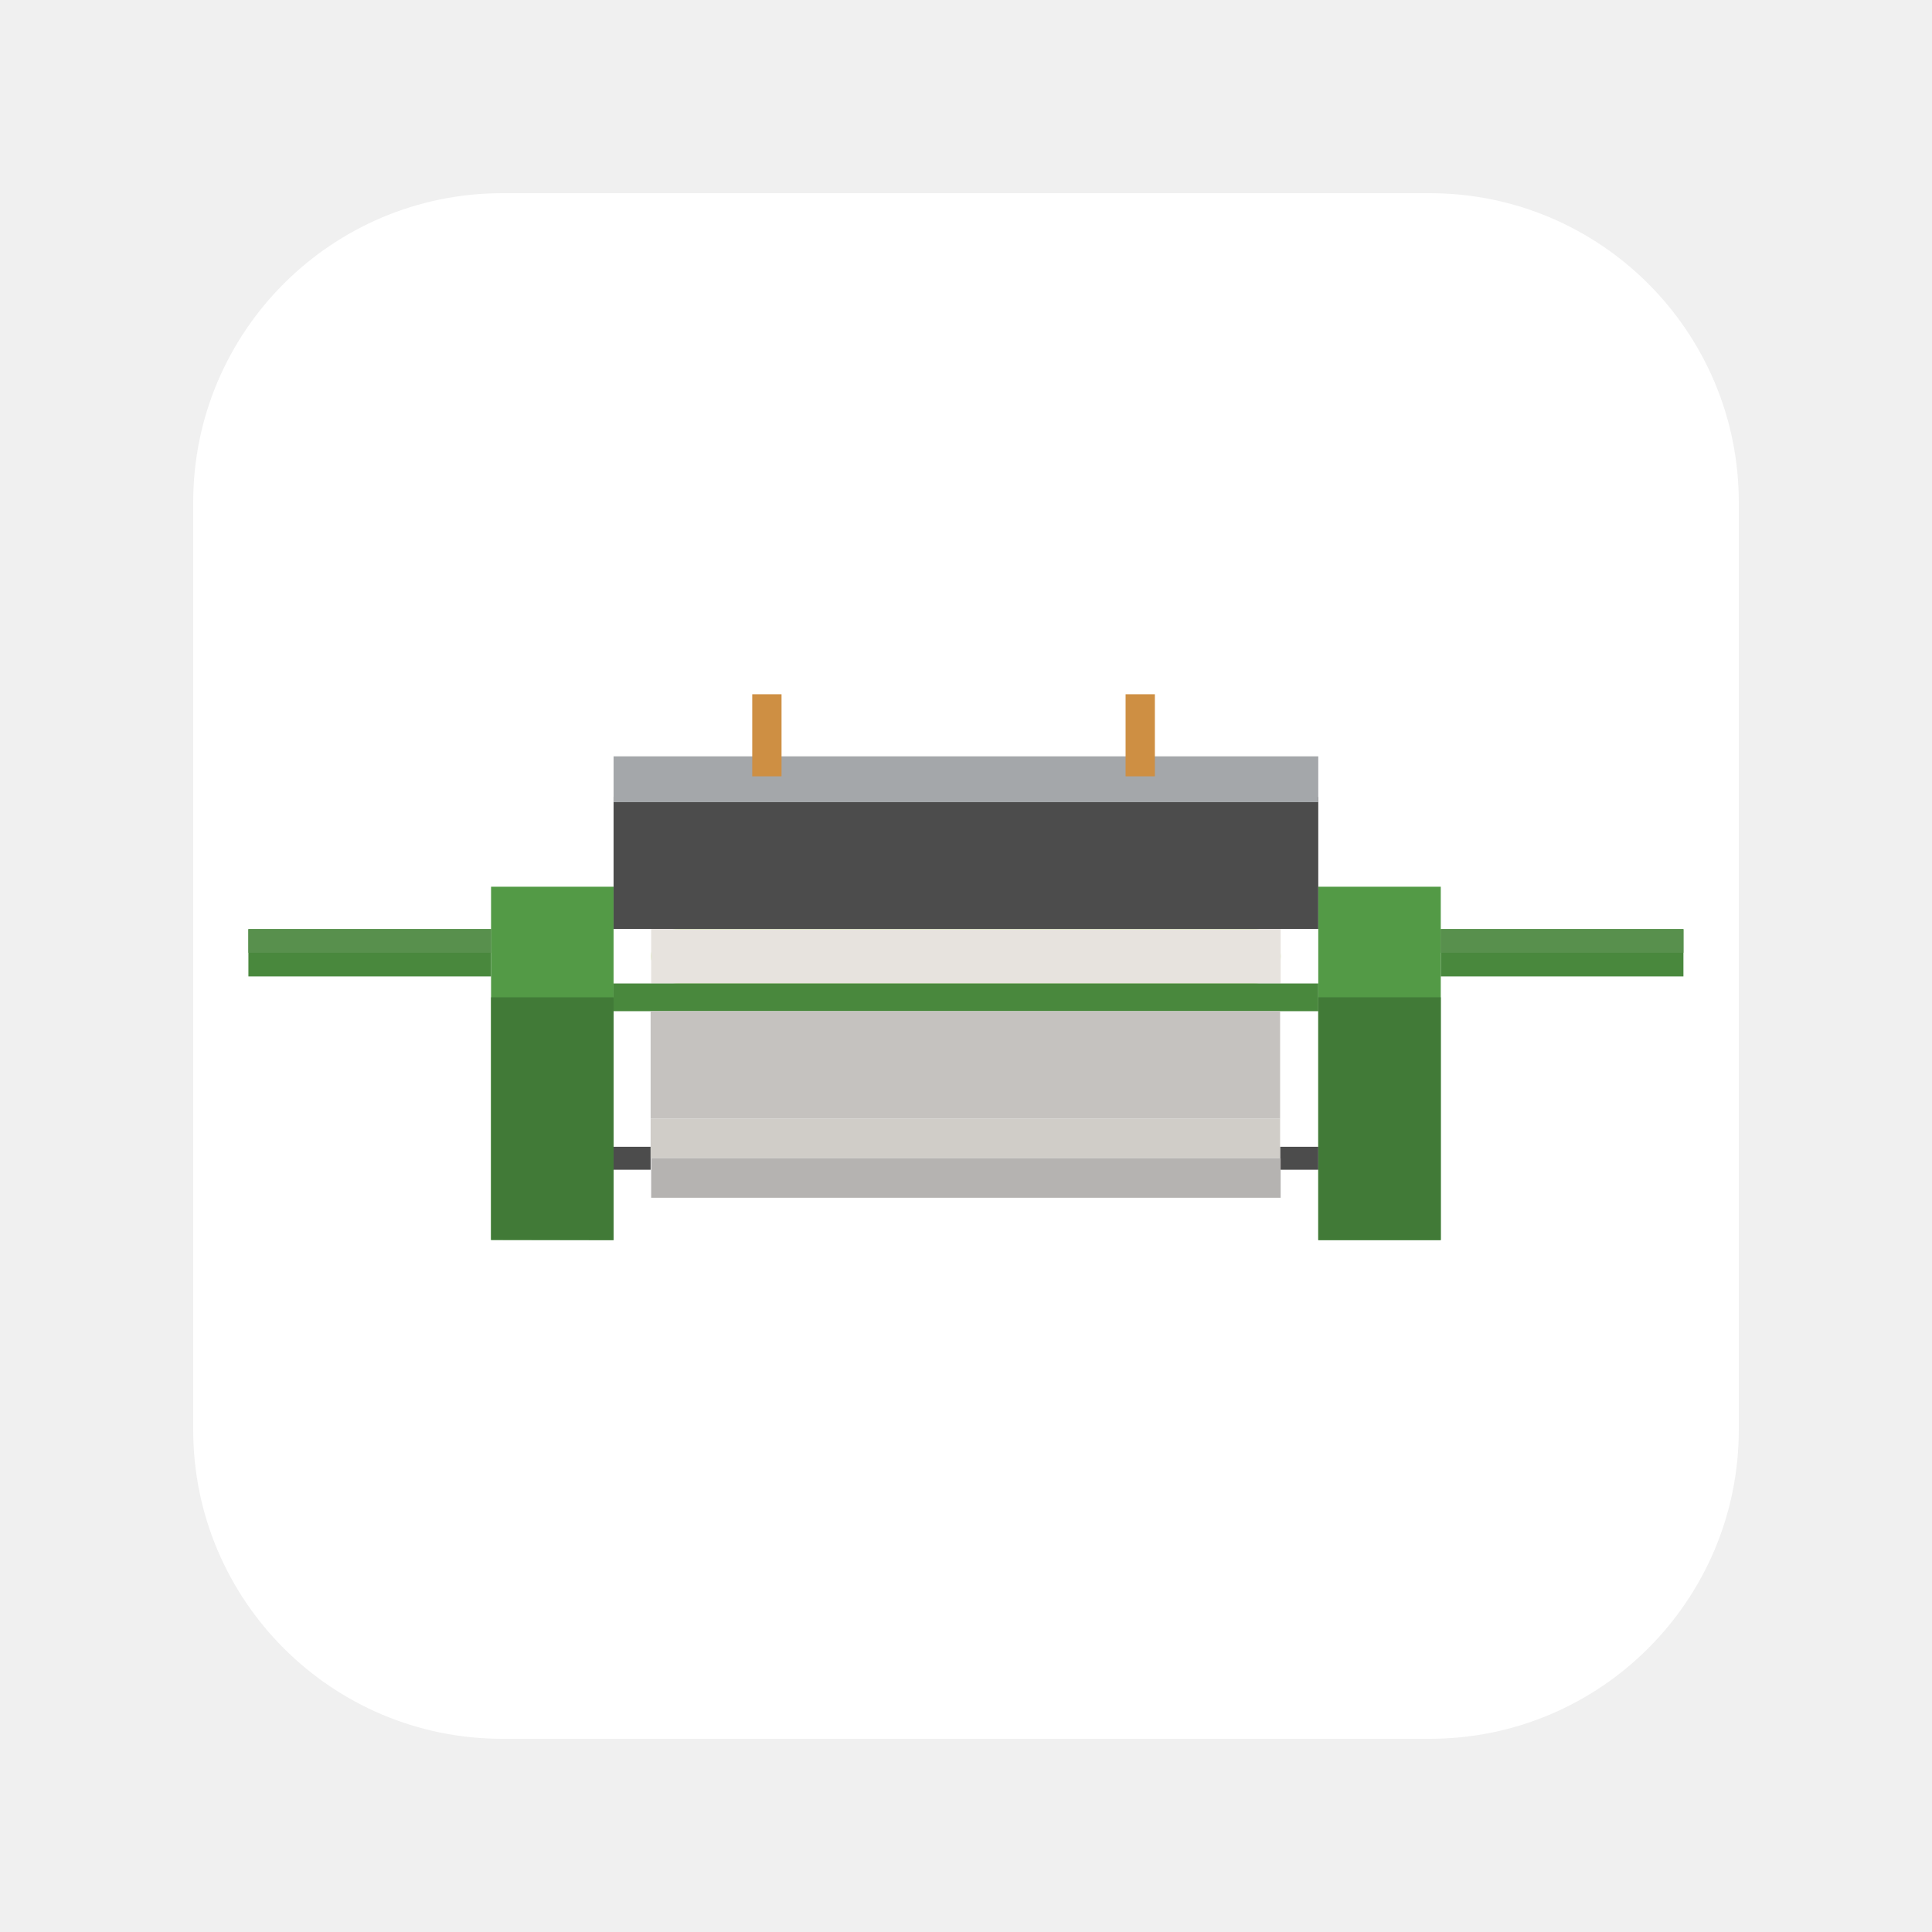
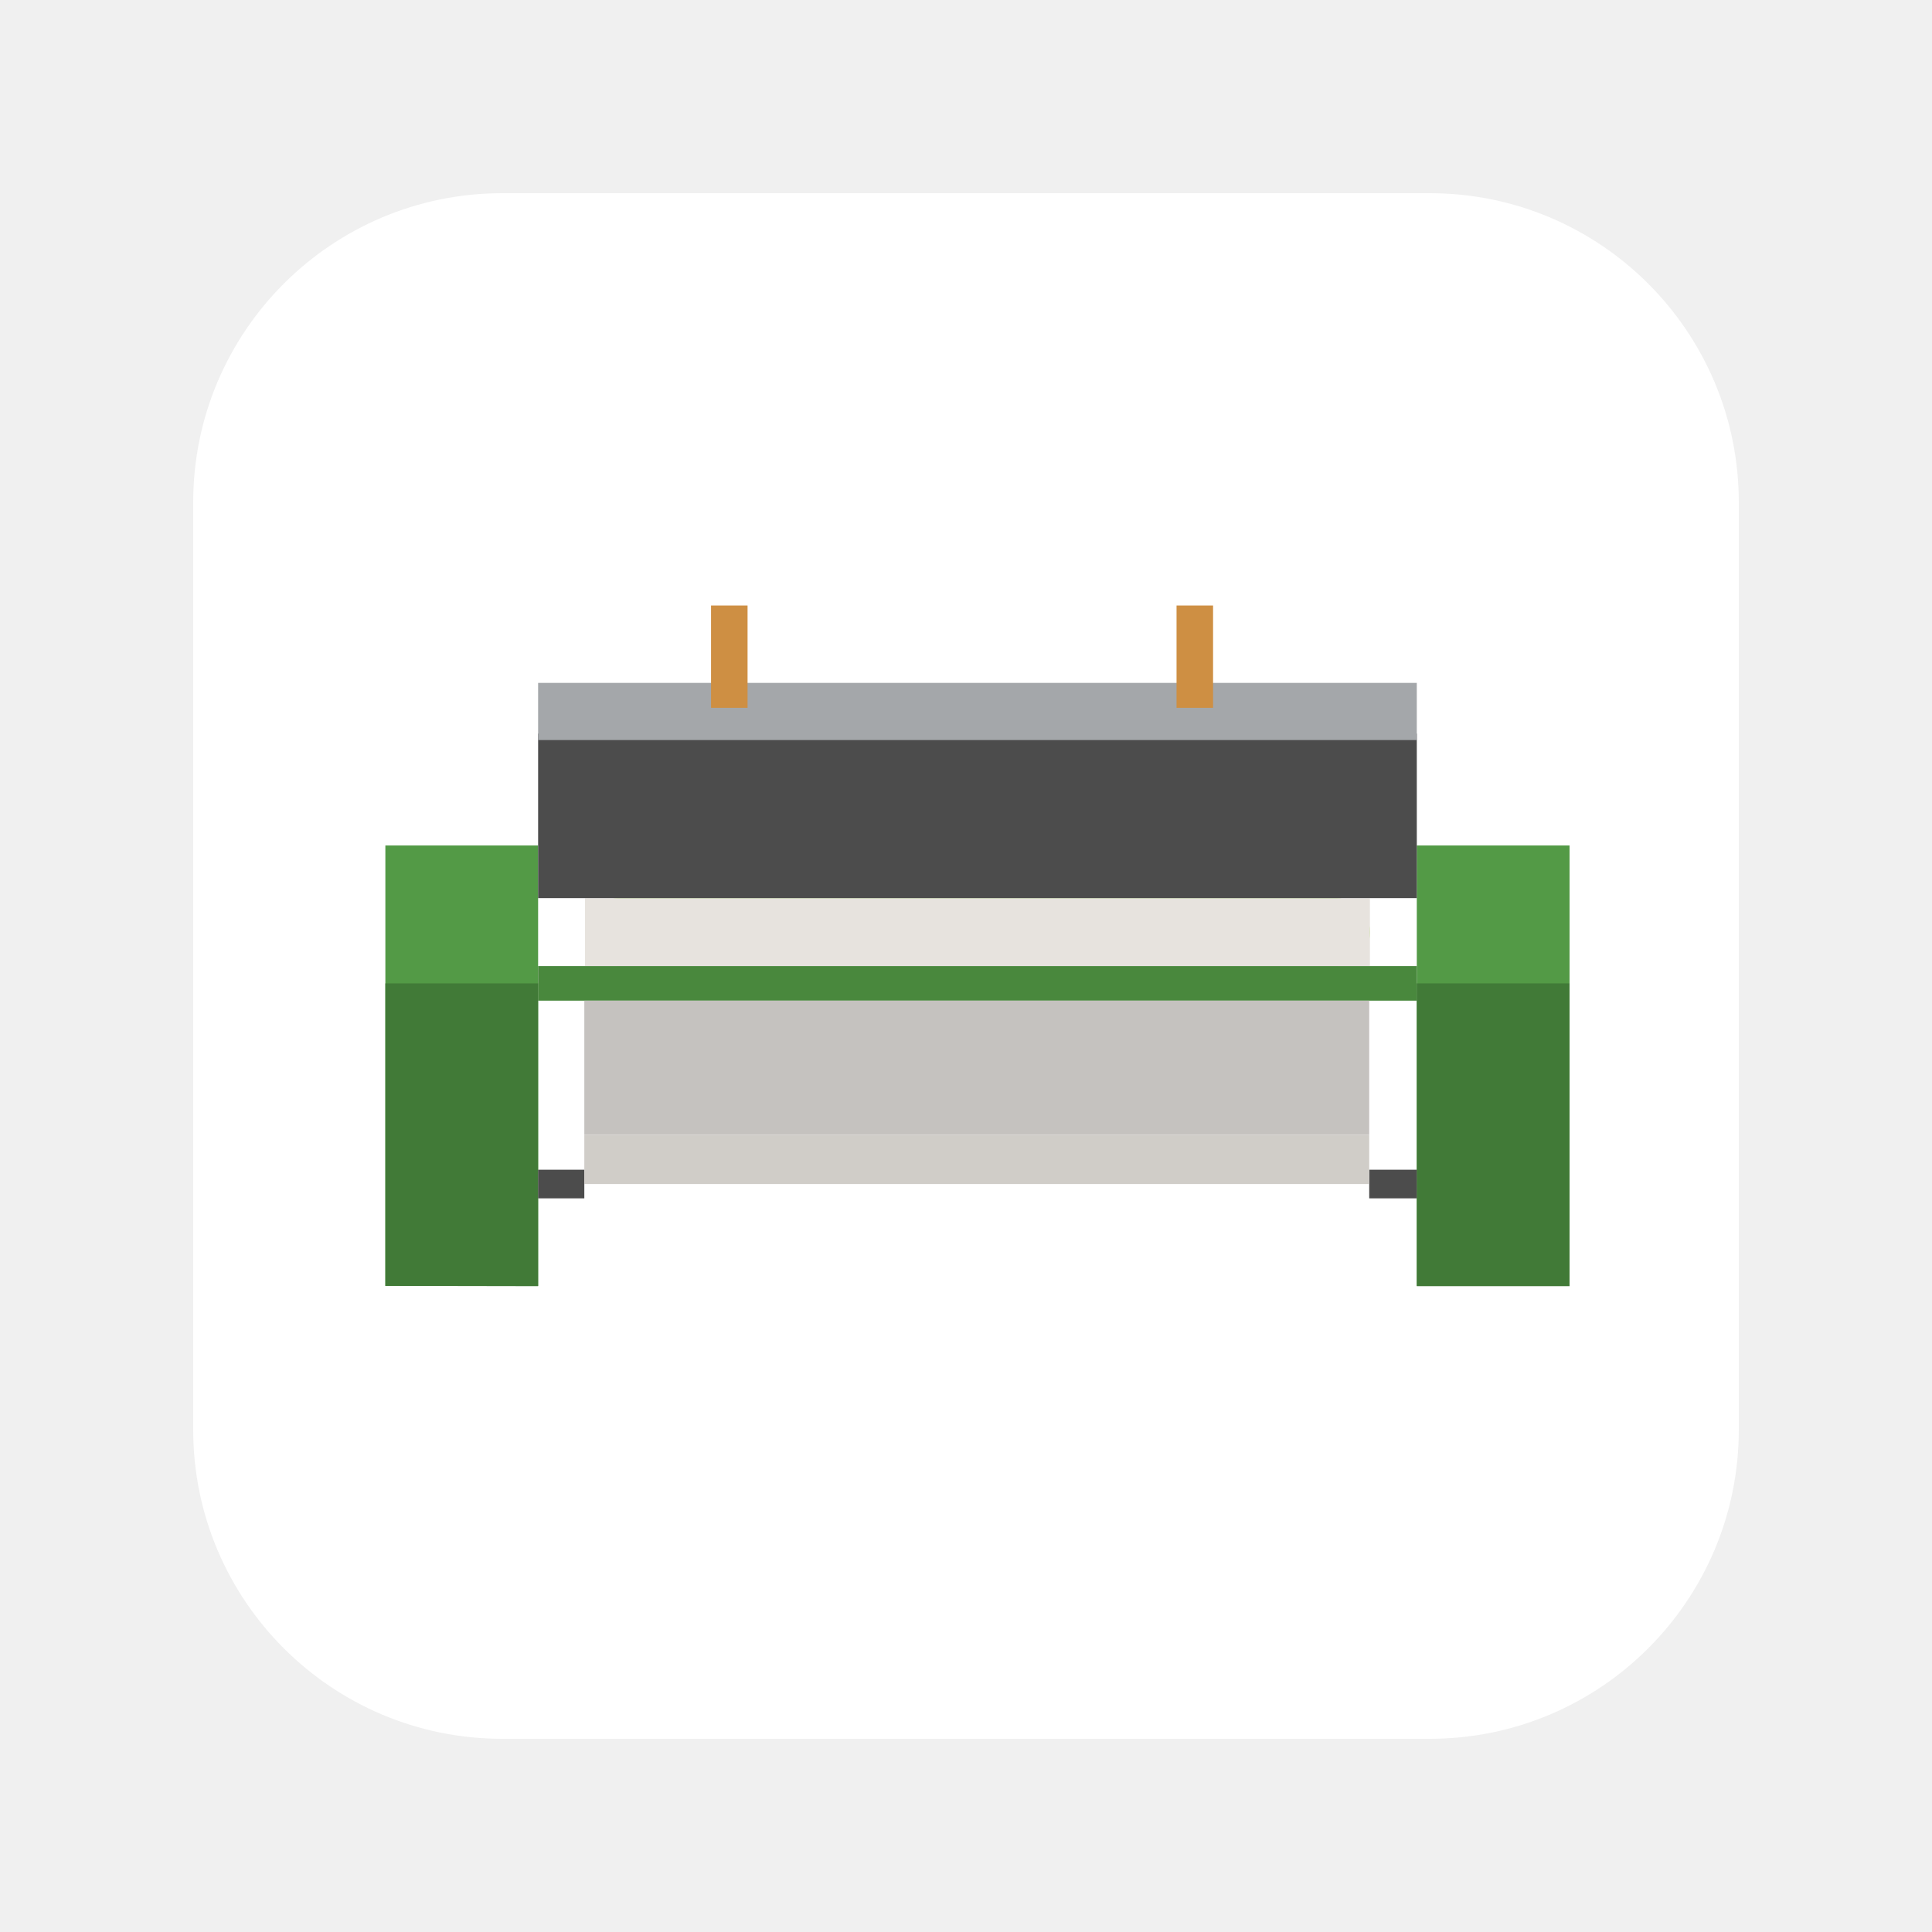
<svg xmlns="http://www.w3.org/2000/svg" height="700px" width="700px" stroke-miterlimit="10" style="fill-rule:nonzero;clip-rule:evenodd;stroke-linecap:round;stroke-linejoin:round;" version="1.1" viewBox="0 0 700 700" xml:space="preserve">
  <defs />
  <rect x="70" y="70" width="560" height="560" rx="112" ry="112" fill="#fff" />
  <g id="Layer-1">
-     <g transform="translate(90,236) scale(0.802)">
+     <g transform="translate(30,200) scale(1.0)">
      <rect x="181.96" y="125.487" width="284.383" height="24.542" rx="12" fill="#b6e36c" />
      <path d="M109.625 106.333L164.971 106.333L164.971 194.742L164.971 265.901L109.625 265.901L109.625 106.333Z" fill="#539a46" fill-rule="nonzero" opacity="1" stroke="none" />
      <path d="M483.333 106.333L538.678 106.333L538.678 194.742L538.678 265.901L483.333 265.901L483.333 106.333Z" fill="#539a46" fill-rule="nonzero" opacity="1" stroke="none" />
      <path d="M181.96 125.487L466.343 125.487L466.343 150.029L181.96 150.029L181.96 125.487Z" fill="#e7e3de" fill-rule="nonzero" opacity="1" stroke="none" />
      <path d="M164.971 150.029L483.333 150.029L483.333 162.557L164.971 162.557L164.971 150.029Z" fill="#49883d" fill-rule="nonzero" opacity="1" stroke="none" />
      <path d="M109.625 156.293L164.971 156.293L164.971 266L109.625 265.901L109.625 156.293Z" fill="#417a37" fill-rule="nonzero" opacity="1" stroke="none" />
      <path d="M483.333 156.293L538.678 156.293L538.678 266L483.333 266L483.333 156.293Z" fill="#417a37" fill-rule="nonzero" opacity="1" stroke="none" />
      <path d="M181.711 162.557L466.093 162.557L466.093 211.147L181.711 211.147L181.711 162.557Z" fill="#c5c2bf" fill-rule="nonzero" opacity="1" stroke="none" />
      <path d="M164.971 223.809L181.711 223.809L181.711 234.182L164.971 234.182L164.971 223.809Z" fill="#4c4c4c" fill-rule="nonzero" opacity="1" stroke="none" />
      <path d="M466.093 223.809L483.333 223.809L483.333 234.182L466.093 234.182L466.093 223.809Z" fill="#4c4c4c" fill-rule="nonzero" opacity="1" stroke="none" />
      <path d="M181.711 211.147L466.093 211.147L466.093 228.995L181.711 228.995L181.711 211.147Z" fill="#d0cdc8" fill-rule="nonzero" opacity="1" stroke="none" />
-       <path d="M181.96 228.995L466.343 228.995L466.343 246.844L181.96 246.844L181.96 228.995Z" fill="#b5b3b1" fill-rule="nonzero" opacity="1" stroke="none" />
-       <path d="M0 125.487L109.625 125.487L109.625 146.838L0 146.838L0 125.487Z" fill="#49883d" fill-rule="nonzero" opacity="1" stroke="none" />
-       <path d="M54.264 40.968L79.592 40.968L79.592 89.721L54.264 89.721L54.264 40.968Z" fill="#60ad53" fill-rule="nonzero" opacity="0" stroke="none" />
-       <path d="M538.678 125.487L648.303 125.487L648.303 146.838L538.678 146.838L538.678 125.487Z" fill="#49883d" fill-rule="nonzero" opacity="1" stroke="none" />
-       <path d="M67.927 56.866L75.488 56.866L75.488 64.451L67.927 64.451L67.927 56.866Z" fill="#000000" fill-rule="nonzero" opacity="0" stroke="none" />
-       <path d="M57.821 56.866L65.382 56.866L65.382 64.451L57.821 64.451L57.821 56.866Z" fill="#000000" fill-rule="nonzero" opacity="0" stroke="none" />
-       <path d="M63.148 51.667C63.148 49.579 64.84 47.887 66.928 47.887L66.928 47.887C69.016 47.887 70.709 49.579 70.709 51.667L70.709 51.691C70.709 53.779 69.016 55.472 66.928 55.472L66.928 55.472C64.84 55.472 63.148 53.779 63.148 51.691L63.148 51.667Z" fill="#000000" fill-rule="nonzero" opacity="0" stroke="none" />
-       <path d="M63.148 65.344L70.709 65.344L70.709 72.93L63.148 72.93L63.148 65.344Z" fill="#000000" fill-rule="nonzero" opacity="0" stroke="none" />
-       <path d="M63.148 73.823L70.709 73.823L70.709 81.408L63.148 81.408L63.148 73.823Z" fill="#000000" fill-rule="nonzero" opacity="0" stroke="none" />
      <g opacity="1">
        <path d="M164.971 65.797L483.333 65.797L483.333 125.409L164.971 125.409L164.971 65.797Z" fill="#4c4c4c" fill-rule="nonzero" opacity="1" stroke="none" />
        <path d="M164.971 47.426L483.333 47.426L483.333 68.134L164.971 68.134L164.971 47.426Z" fill="#a4a7aa" fill-rule="nonzero" opacity="1" stroke="none" />
        <path d="M227.623 19.391L240.855 19.391L240.855 37.821L240.855 56.457L227.623 56.457L227.623 35.458L227.623 19.391Z" fill="#ce8f43" fill-rule="nonzero" opacity="1" stroke="none" />
        <path d="M396.285 19.391L409.516 19.391L409.516 37.821L409.516 56.457L396.285 56.457L396.285 47.109L396.285 19.391Z" fill="#ce8f43" fill-rule="nonzero" opacity="1" stroke="none" />
      </g>
-       <path d="M68.455 57.395L74.96 57.395L74.96 63.921L68.455 63.921L68.455 57.395Z" fill="#24c235" fill-rule="nonzero" opacity="0" stroke="none" />
-       <path d="M58.349 57.395L64.854 57.395L64.854 63.921L58.349 63.921L58.349 57.395Z" fill="#24c235" fill-rule="nonzero" opacity="0" stroke="none" />
-       <path d="M63.676 51.669C63.676 49.872 65.132 48.416 66.928 48.416L66.928 48.416C68.725 48.416 70.181 49.872 70.181 51.669L70.181 51.69C70.181 53.486 68.725 54.942 66.928 54.942L66.928 54.942C65.132 54.942 63.676 53.486 63.676 51.69L63.676 51.669Z" fill="#eb1c1c" fill-rule="nonzero" opacity="0" stroke="none" />
-       <path d="M63.676 65.874L70.181 65.874L70.181 72.4L63.676 72.4L63.676 65.874Z" fill="#c42d2d" fill-rule="nonzero" opacity="0" stroke="none" />
-       <path d="M63.676 74.353L70.181 74.353L70.181 80.879L63.676 80.879L63.676 74.353Z" fill="#4c4c4c" fill-rule="nonzero" opacity="0" stroke="none" />
-       <path d="M7.10543e-15 125.487L109.625 125.487L109.625 136.162L7.10543e-15 136.162L7.10543e-15 125.487Z" fill="#58904d" fill-rule="nonzero" opacity="1" stroke="none" />
-       <path d="M538.678 125.487L648.303 125.487L648.303 136.162L538.678 136.162L538.678 125.487Z" fill="#58904d" fill-rule="nonzero" opacity="1" stroke="none" />
    </g>
  </g>
</svg>
